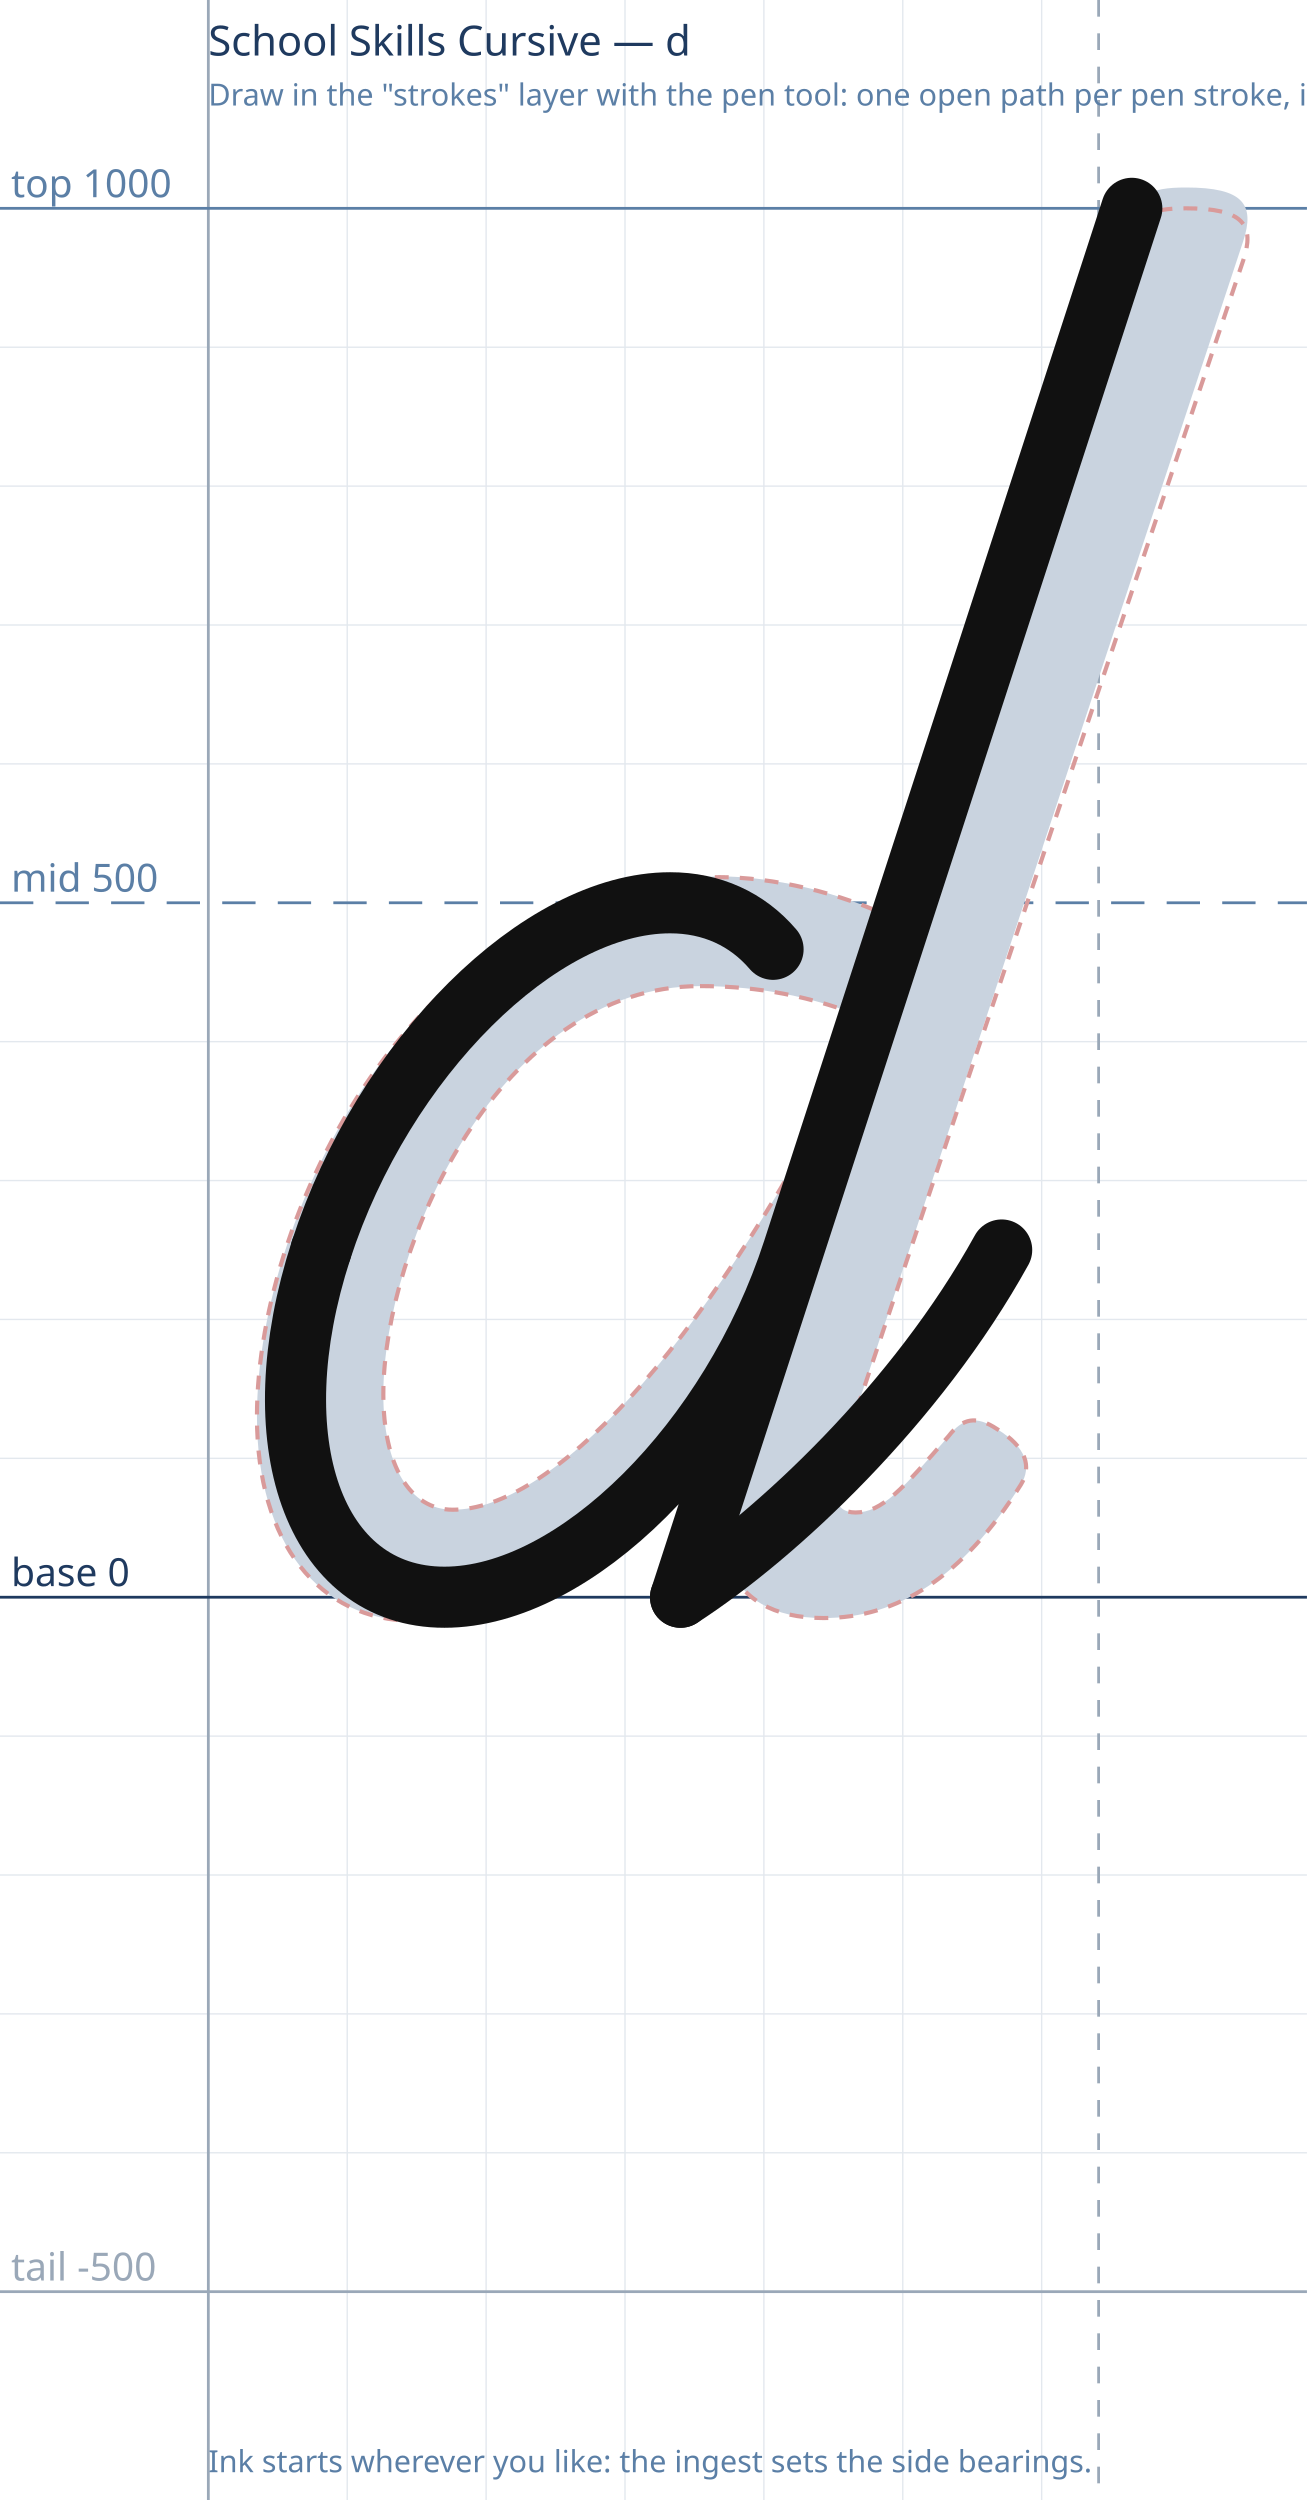
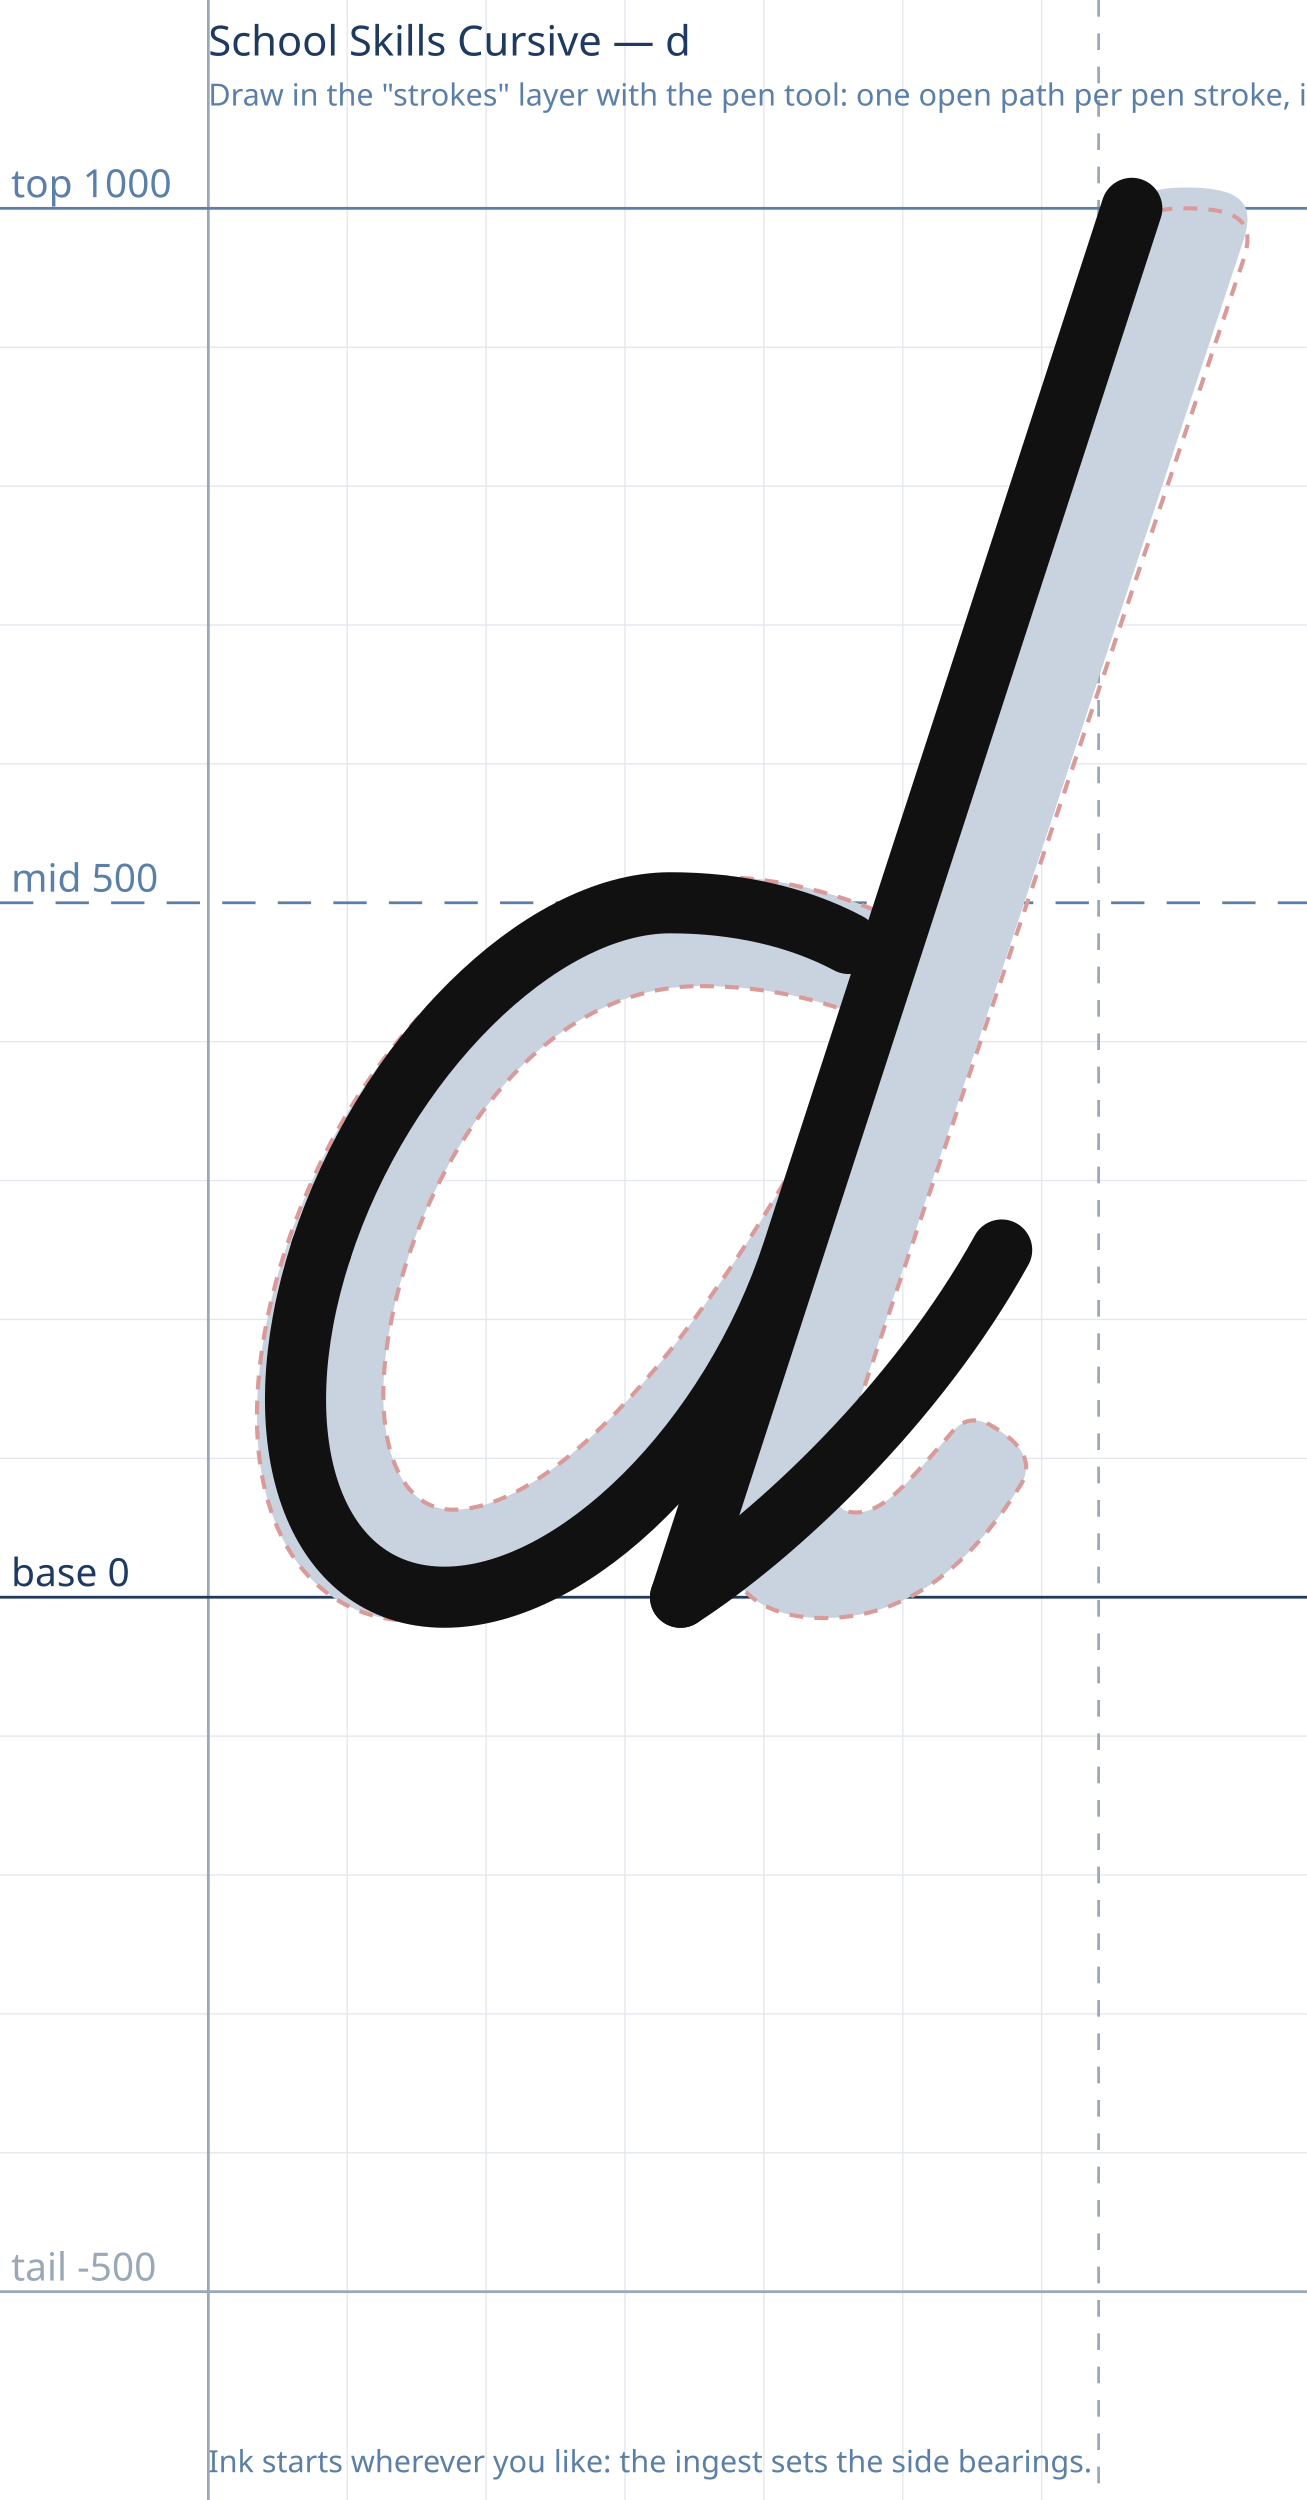
<svg xmlns="http://www.w3.org/2000/svg" width="470.5" height="900" viewBox="0 0 941 1800" data-hand="cursive" data-glyph="d" data-units="1000" data-origin="150" data-baseline="1150">
  <g id="ruling">
    <line x1="0" y1="1550" x2="941" y2="1550" stroke="#e3e8ee" stroke-width="1" />
    <line x1="0" y1="1450" x2="941" y2="1450" stroke="#e3e8ee" stroke-width="1" />
    <line x1="0" y1="1350" x2="941" y2="1350" stroke="#e3e8ee" stroke-width="1" />
    <line x1="0" y1="1250" x2="941" y2="1250" stroke="#e3e8ee" stroke-width="1" />
    <line x1="0" y1="1050" x2="941" y2="1050" stroke="#e3e8ee" stroke-width="1" />
    <line x1="0" y1="950" x2="941" y2="950" stroke="#e3e8ee" stroke-width="1" />
    <line x1="0" y1="850" x2="941" y2="850" stroke="#e3e8ee" stroke-width="1" />
    <line x1="0" y1="750" x2="941" y2="750" stroke="#e3e8ee" stroke-width="1" />
    <line x1="0" y1="550" x2="941" y2="550" stroke="#e3e8ee" stroke-width="1" />
    <line x1="0" y1="450" x2="941" y2="450" stroke="#e3e8ee" stroke-width="1" />
    <line x1="0" y1="350" x2="941" y2="350" stroke="#e3e8ee" stroke-width="1" />
    <line x1="0" y1="250" x2="941" y2="250" stroke="#e3e8ee" stroke-width="1" />
    <line x1="150" y1="0" x2="150" y2="1800" stroke="#e3e8ee" stroke-width="1" />
    <line x1="250" y1="0" x2="250" y2="1800" stroke="#e3e8ee" stroke-width="1" />
    <line x1="350" y1="0" x2="350" y2="1800" stroke="#e3e8ee" stroke-width="1" />
    <line x1="450" y1="0" x2="450" y2="1800" stroke="#e3e8ee" stroke-width="1" />
    <line x1="550" y1="0" x2="550" y2="1800" stroke="#e3e8ee" stroke-width="1" />
    <line x1="650" y1="0" x2="650" y2="1800" stroke="#e3e8ee" stroke-width="1" />
    <line x1="750" y1="0" x2="750" y2="1800" stroke="#e3e8ee" stroke-width="1" />
    <line x1="150" y1="0" x2="150" y2="1800" stroke="#9aa8b8" stroke-width="2" />
    <line x1="791" y1="0" x2="791" y2="1800" stroke="#9aa8b8" stroke-width="2" stroke-dasharray="12 12" />
    <line x1="0" y1="150" x2="941" y2="150" stroke="#5b7fa6" stroke-width="2" />
    <text x="8" y="142" font-family="sans-serif" font-size="28" fill="#5b7fa6">top 1000</text>
    <line x1="0" y1="650" x2="941" y2="650" stroke="#5b7fa6" stroke-width="2" stroke-dasharray="24 16" />
    <text x="8" y="642" font-family="sans-serif" font-size="28" fill="#5b7fa6">mid 500</text>
    <line x1="0" y1="1150" x2="941" y2="1150" stroke="#1f3a5f" stroke-width="2" />
    <text x="8" y="1142" font-family="sans-serif" font-size="28" fill="#1f3a5f">base 0</text>
    <line x1="0" y1="1650" x2="941" y2="1650" stroke="#9aa8b8" stroke-width="2" />
    <text x="8" y="1642" font-family="sans-serif" font-size="28" fill="#9aa8b8">tail -500</text>
  </g>
  <g id="outline-body">
    <path d="M 536 991 C 535 995 534 1000 533 1004 C 500 1110 520 1165 593 1165 C 646 1165 693 1136 735 1069 C 743 1056 739 1042 718 1029 C 703 1019 693 1021 683 1034 C 650 1072 635 1089 616 1089 C 600 1089 598 1075 606 1047 L 895 174 C 904 147 895 135 854 135 C 827 135 817 140 809 167 L 645 662 C 604 642 556 631 518 631 C 306 631 185 867 185 1020 C 185 1111 230 1167 298 1167 C 366 1167 450 1110 536 991 Z M 504 710 C 536 710 575 714 621 732 L 609 771 C 503 976 396 1087 326 1087 C 295 1087 276 1055 276 1004 C 276 897 360 710 504 710 Z" fill="#c9d3df" fill-rule="evenodd" />
  </g>
  <g id="outline-reach">
    <path d="M 536 991 C 535 995 534 1000 533 1004 C 500 1110 520 1165 593 1165 C 646 1165 693 1136 735 1069 C 743 1056 739 1042 718 1029 C 703 1019 693 1021 683 1034 C 650 1072 635 1089 616 1089 C 600 1089 598 1075 606 1047 L 895 187.864 C 904 161.65 895 150 854 150 C 827 150 817 154.854 809 181.068 L 645 662 C 604 642.233 556 631.553 518 631.553 C 306 631.553 185 867 185 1020 C 185 1111 230 1167 298 1167 C 366 1167 450 1110 536 991 Z M 504 710 C 536 710 575 714 621 732 L 609 771 C 503 976 396 1087 326 1087 C 295 1087 276 1055 276 1004 C 276 897 360 710 504 710 Z" fill="none" stroke="#d99a9a" stroke-width="3" stroke-dasharray="10 8" fill-rule="evenodd" />
  </g>
  <g id="notes">
    <text x="150" y="40" font-family="sans-serif" font-size="30" fill="#1f3a5f">School Skills Cursive — d</text>
    <text x="150" y="76" font-family="sans-serif" font-size="22" fill="#5b7fa6">Draw in the "strokes" layer with the pen tool: one open path per pen stroke, in the order the pen makes them. Grey is the shape; red dashes are how far the tall or hanging part goes.</text>
    <text x="150" y="1780" font-family="sans-serif" font-size="22" fill="#5b7fa6">Ink starts wherever you like: the ingest sets the side bearings.</text>
  </g>
  <g id="strokes">
-     <path id="top" d="M 556.6 683.5 C 537.9 661.6 512.3 650 482.5 650 C 388.6 650 276.1 761.9 231.2 900" fill="none" stroke="#111" stroke-width="44" stroke-linecap="round" stroke-linejoin="round" />
+     <path id="top" d="M 611 679.3 C 574.7 660 530.6 650 482.5 650 C 388.6 650 276.1 761.9 231.2 900" fill="none" stroke="#111" stroke-width="44" stroke-linecap="round" stroke-linejoin="round" />
    <path id="body" d="M 231.2 900 C 186.4 1038.1 226.1 1150 320 1150 C 413.9 1150 526.4 1038.1 571.2 900 L 814.9 150 L 490 1150" fill="none" stroke="#111" stroke-width="44" stroke-linecap="round" stroke-linejoin="round" />
    <path id="tail" d="M 490 1150 C 559.6 1105 660.5 1010 721.2 900" fill="none" stroke="#111" stroke-width="44" stroke-linecap="round" stroke-linejoin="round" />
  </g>
</svg>
